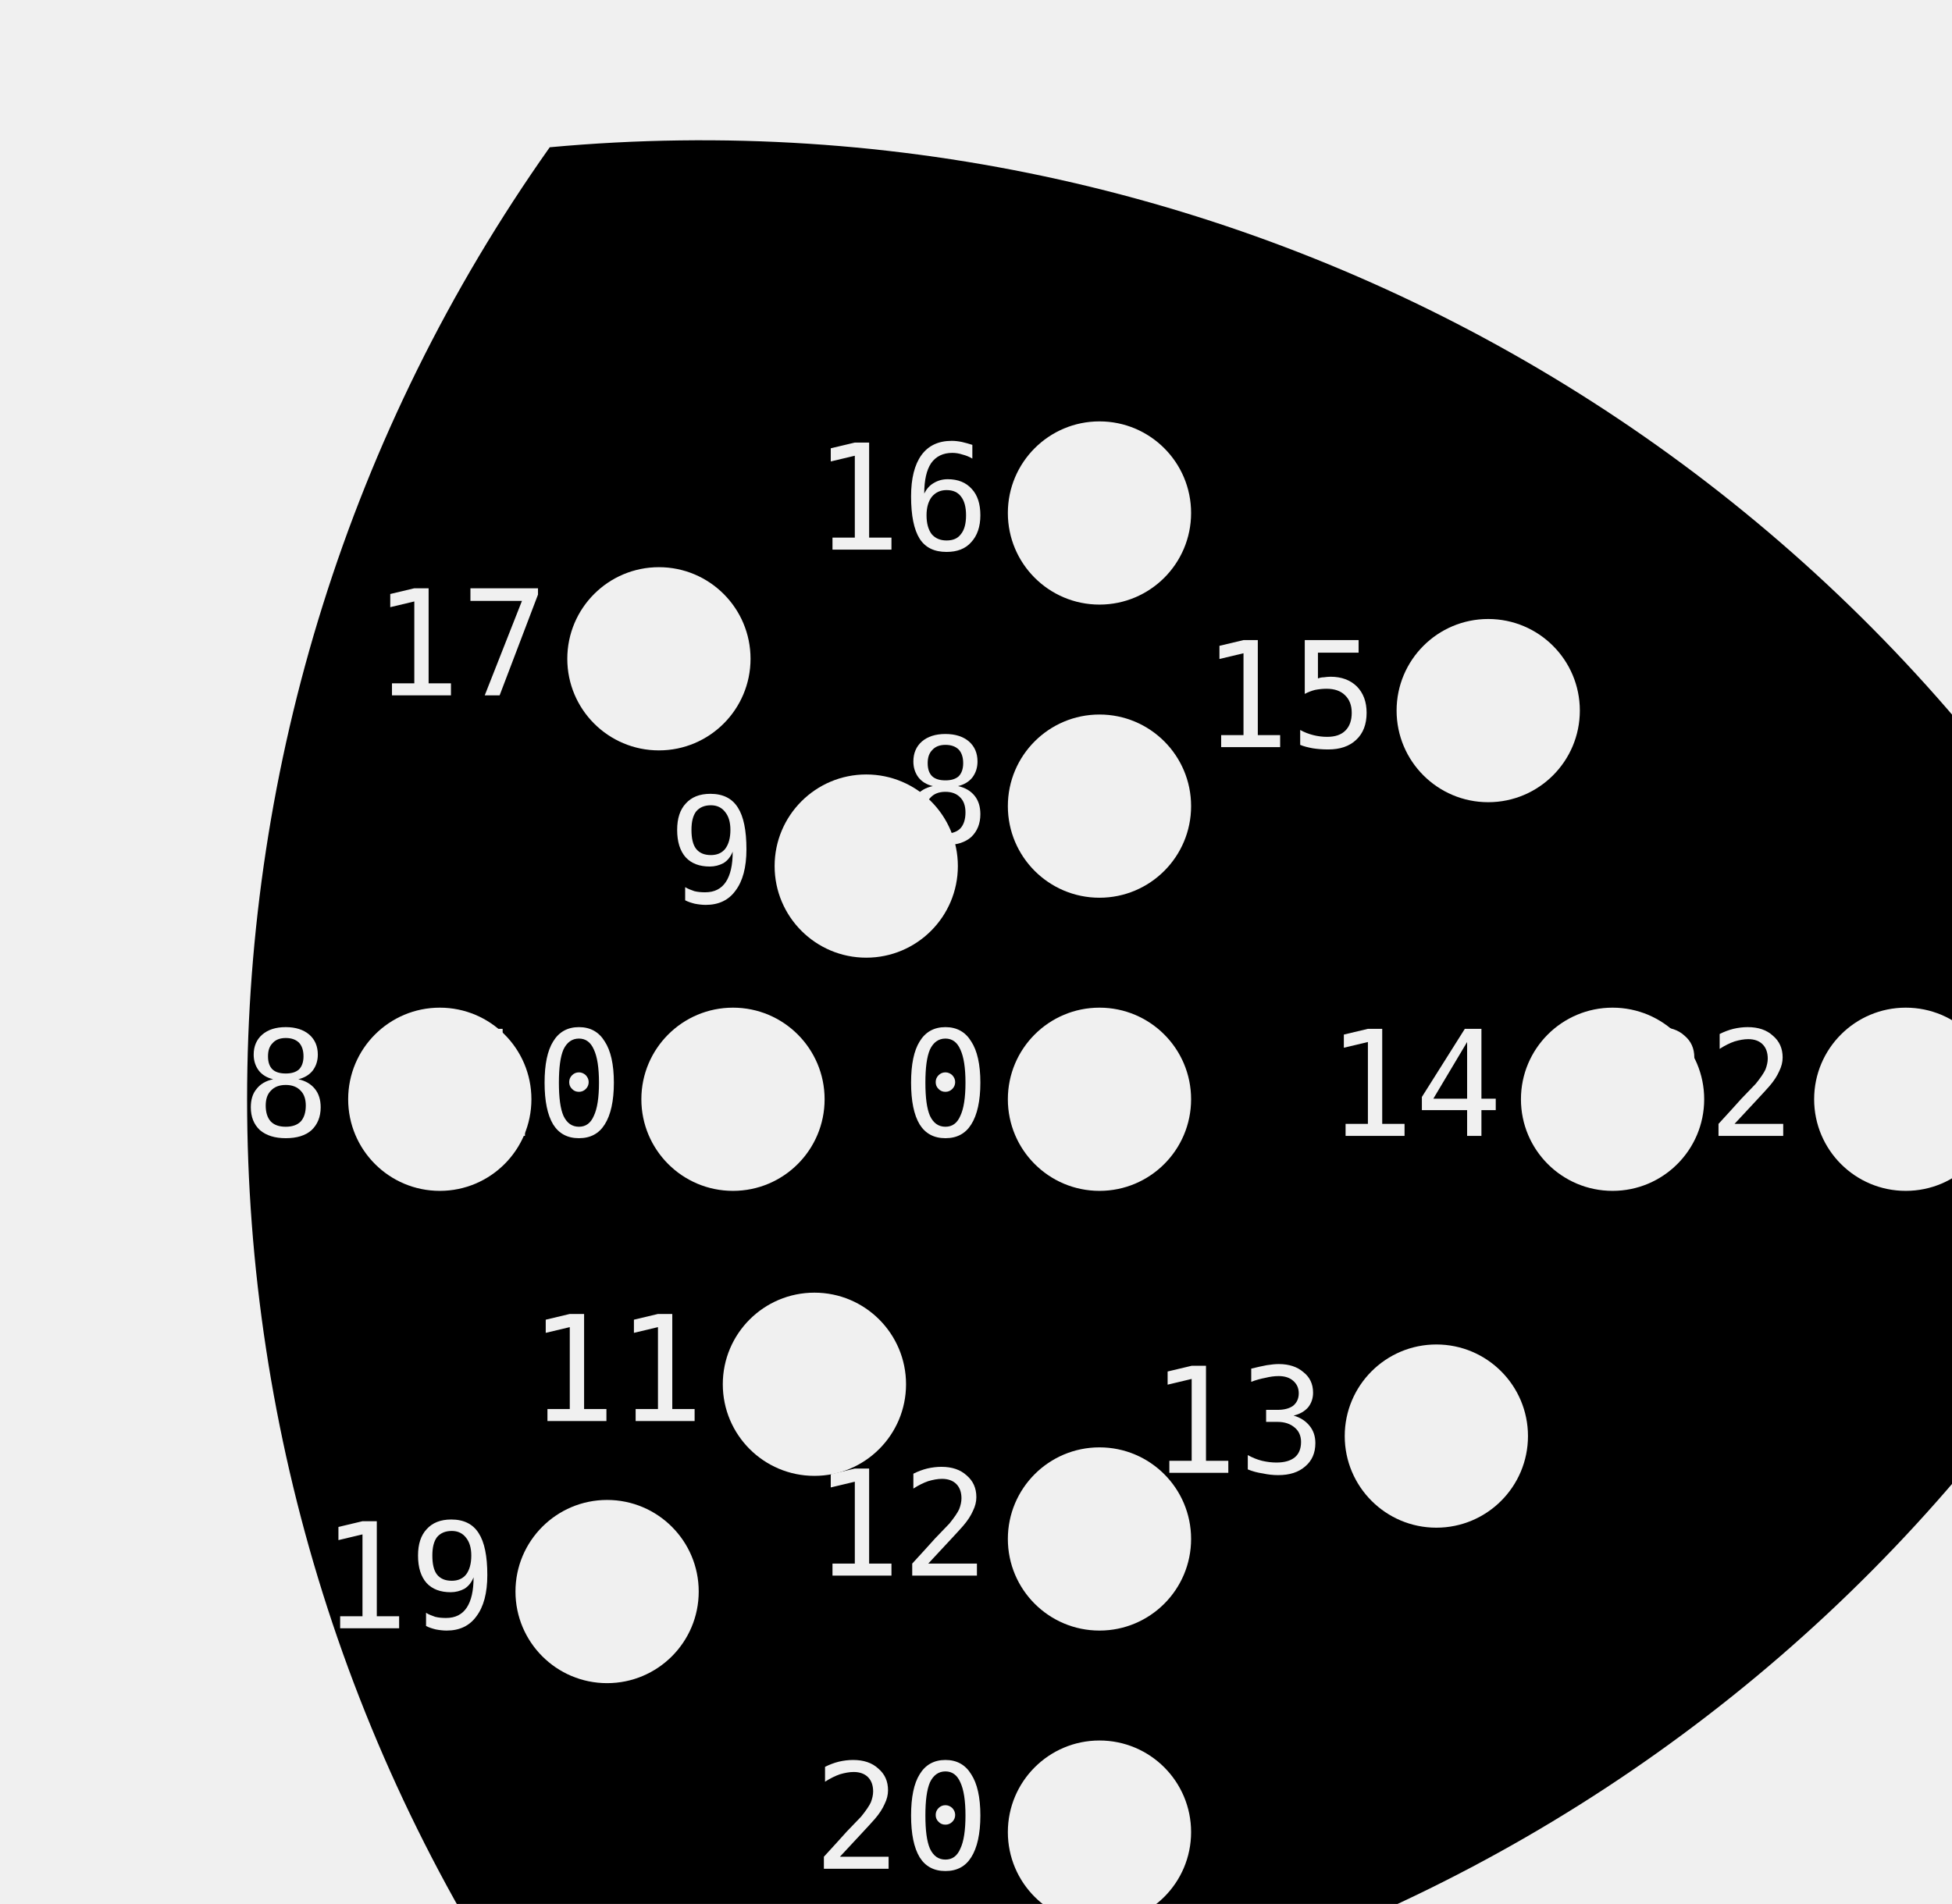
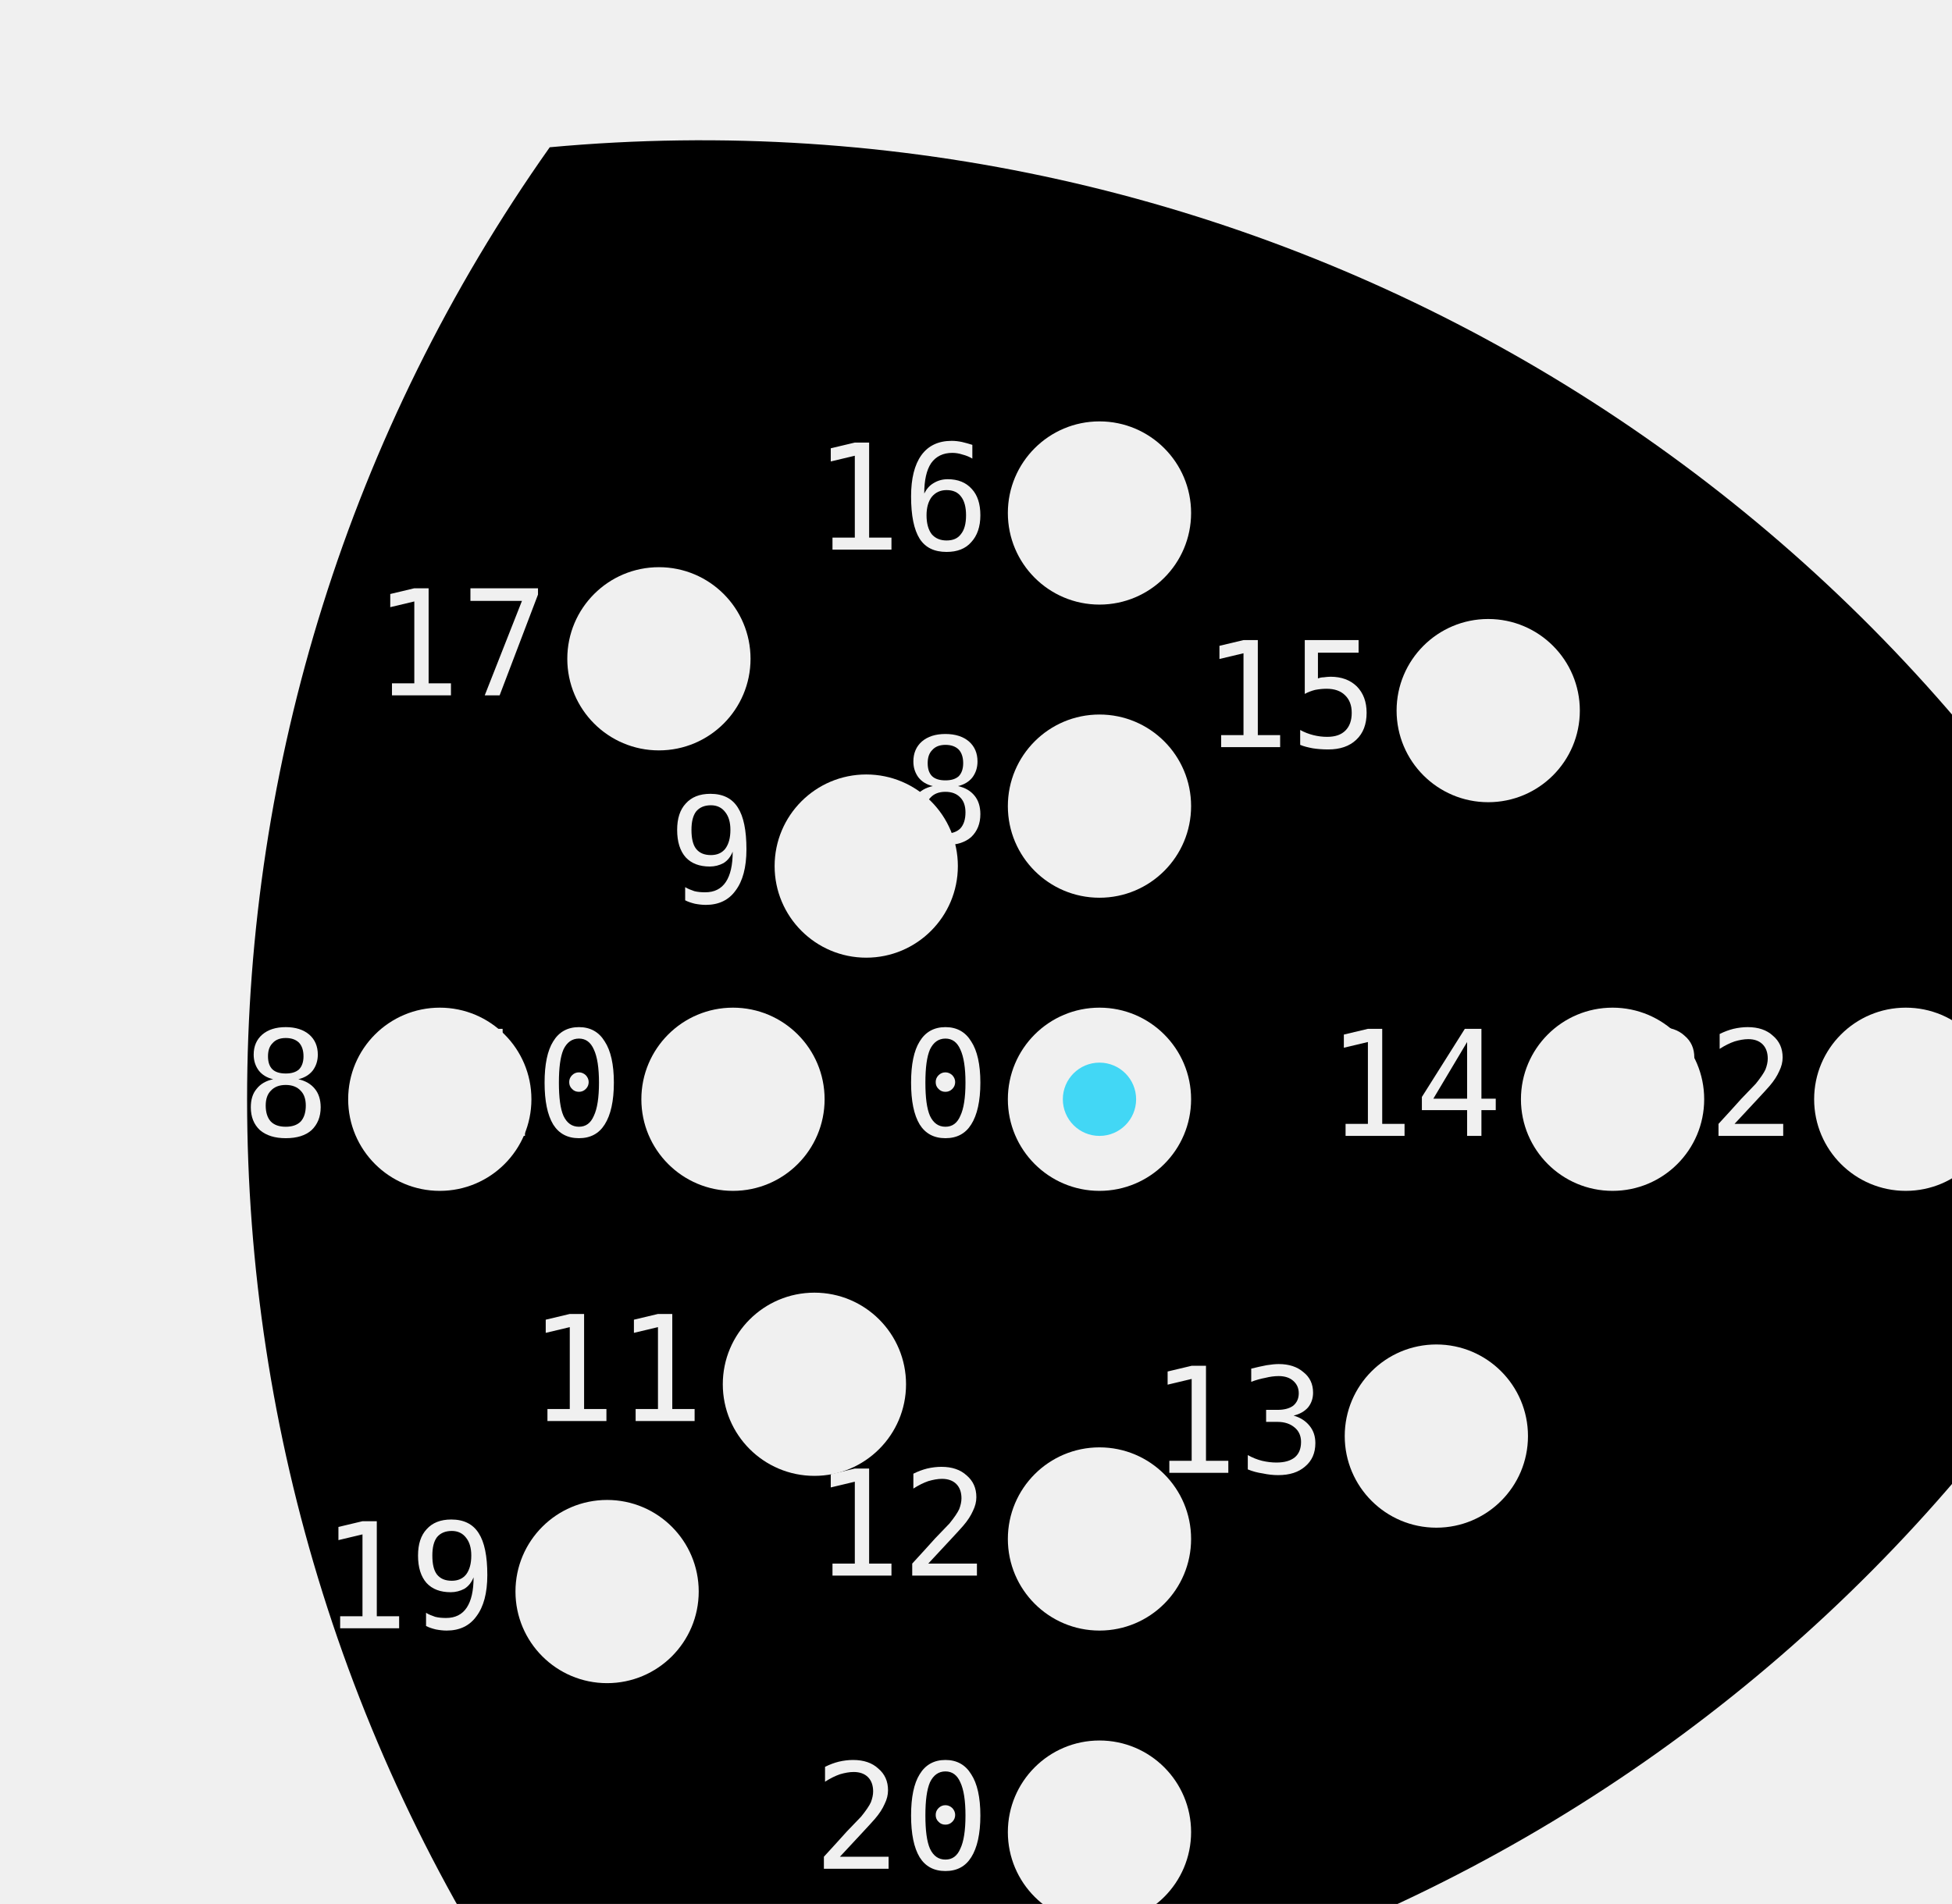
<svg xmlns="http://www.w3.org/2000/svg" xmlns:ns1="http://nathanfriend.io/inspiral">
  <g>
    <style>
      text {
        font-family: monospace;
        font-size: 4px;
      }
    </style>
    <mask id="holes">
      <rect width="100%" height="100%" fill="white" />
      <circle cx="30" cy="30" r="2.5" ns1:hole-name="0" ns1:hole-text-position-angle="0" ns1:hole-text-rotation-angle="0" />
      <text x="27" y="31" text-anchor="end">0</text>
      <circle cx="30" cy="22" r="2.5" ns1:hole-name="8" ns1:hole-text-position-angle="2.3415926535897933" ns1:hole-text-rotation-angle="-0.7" />
      <text x="27" y="23" text-anchor="end">8</text>
      <circle cx="30" cy="14" r="2.5" ns1:hole-name="16" ns1:hole-text-position-angle="2.741592653589793" ns1:hole-text-rotation-angle="0" />
      <text x="27" y="15" text-anchor="end">16</text>
      <circle cx="23.636" cy="23.636" r="2.5" ns1:hole-name="9" ns1:hole-text-position-angle="3.1269908169872416" ns1:hole-text-rotation-angle="-1.4853981633974482" />
      <text x="20.636" y="24.636" text-anchor="end">9</text>
      <circle cx="17.979" cy="17.979" r="2.5" ns1:hole-name="17" ns1:hole-text-position-angle="3.5269908169872415" ns1:hole-text-rotation-angle="-0.7853981633974483" />
      <text x="14.979" y="18.979" text-anchor="end">17</text>
      <circle cx="20" cy="30" r="2.5" ns1:hole-name="10" ns1:hole-text-position-angle="4.312388980384689" ns1:hole-text-rotation-angle="-1.5707963267948966" />
      <text x="17" y="31" text-anchor="end">10</text>
      <circle cx="12" cy="30" r="2.5" ns1:hole-name="18" ns1:hole-text-position-angle="4.71238898038469" ns1:hole-text-rotation-angle="-1.5707963267948966" />
      <text x="9" y="31" text-anchor="end">18</text>
      <circle cx="22.222" cy="37.778" r="2.5" ns1:hole-name="11" ns1:hole-text-position-angle="4.997787143782138" ns1:hole-text-rotation-angle="-2.356194490192345" />
      <text x="19.222" y="38.778" text-anchor="end">11</text>
      <circle cx="16.565" cy="43.435" r="2.5" ns1:hole-name="19" ns1:hole-text-position-angle="5.497787143782138" ns1:hole-text-rotation-angle="-2.356194490192345" />
      <text x="13.565" y="44.435" text-anchor="end">19</text>
      <circle cx="30" cy="42" r="2.5" ns1:hole-name="12" ns1:hole-text-position-angle="6.083185307179586" ns1:hole-text-rotation-angle="-3.141592653589793" />
      <text x="27" y="43" text-anchor="end">12</text>
      <circle cx="30" cy="50" r="2.5" ns1:hole-name="20" ns1:hole-text-position-angle="6.283185307179586" ns1:hole-text-rotation-angle="-3.141592653589793" />
      <text x="27" y="51" text-anchor="end">20</text>
      <circle cx="39.192" cy="39.192" r="2.5" ns1:hole-name="13" ns1:hole-text-position-angle="6.668583470577034" ns1:hole-text-rotation-angle="-3.9269908169872414" />
      <text x="36.192" y="40.192" text-anchor="end">13</text>
      <circle cx="44" cy="30" r="2.5" ns1:hole-name="14" ns1:hole-text-position-angle="7.653981633974483" ns1:hole-text-rotation-angle="-4.71238898038469" />
      <text x="41" y="31" text-anchor="end">14</text>
      <circle cx="52" cy="30" r="2.5" ns1:hole-name="22" ns1:hole-text-position-angle="7.853981633974483" ns1:hole-text-rotation-angle="-4.71238898038469" />
      <text x="49" y="31" text-anchor="end">22</text>
      <circle cx="40.607" cy="19.393" r="2.5" ns1:hole-name="15" ns1:hole-text-position-angle="8.439379797371931" ns1:hole-text-rotation-angle="-5.497787143782138" />
      <text x="37.607" y="20.393" text-anchor="end">15</text>
    </mask>
    <path mask="url(#holes)" d="M 60 30              A 45 45 0 0 0 15 4.019              A 45 45 0 0 0 15 55.981              A 45 45 0 0 0 60 30              Z" />
+     <circle id="center-point" cx="30" cy="30" r="1" fill="#42d7f5" />
  </g>
</svg>
